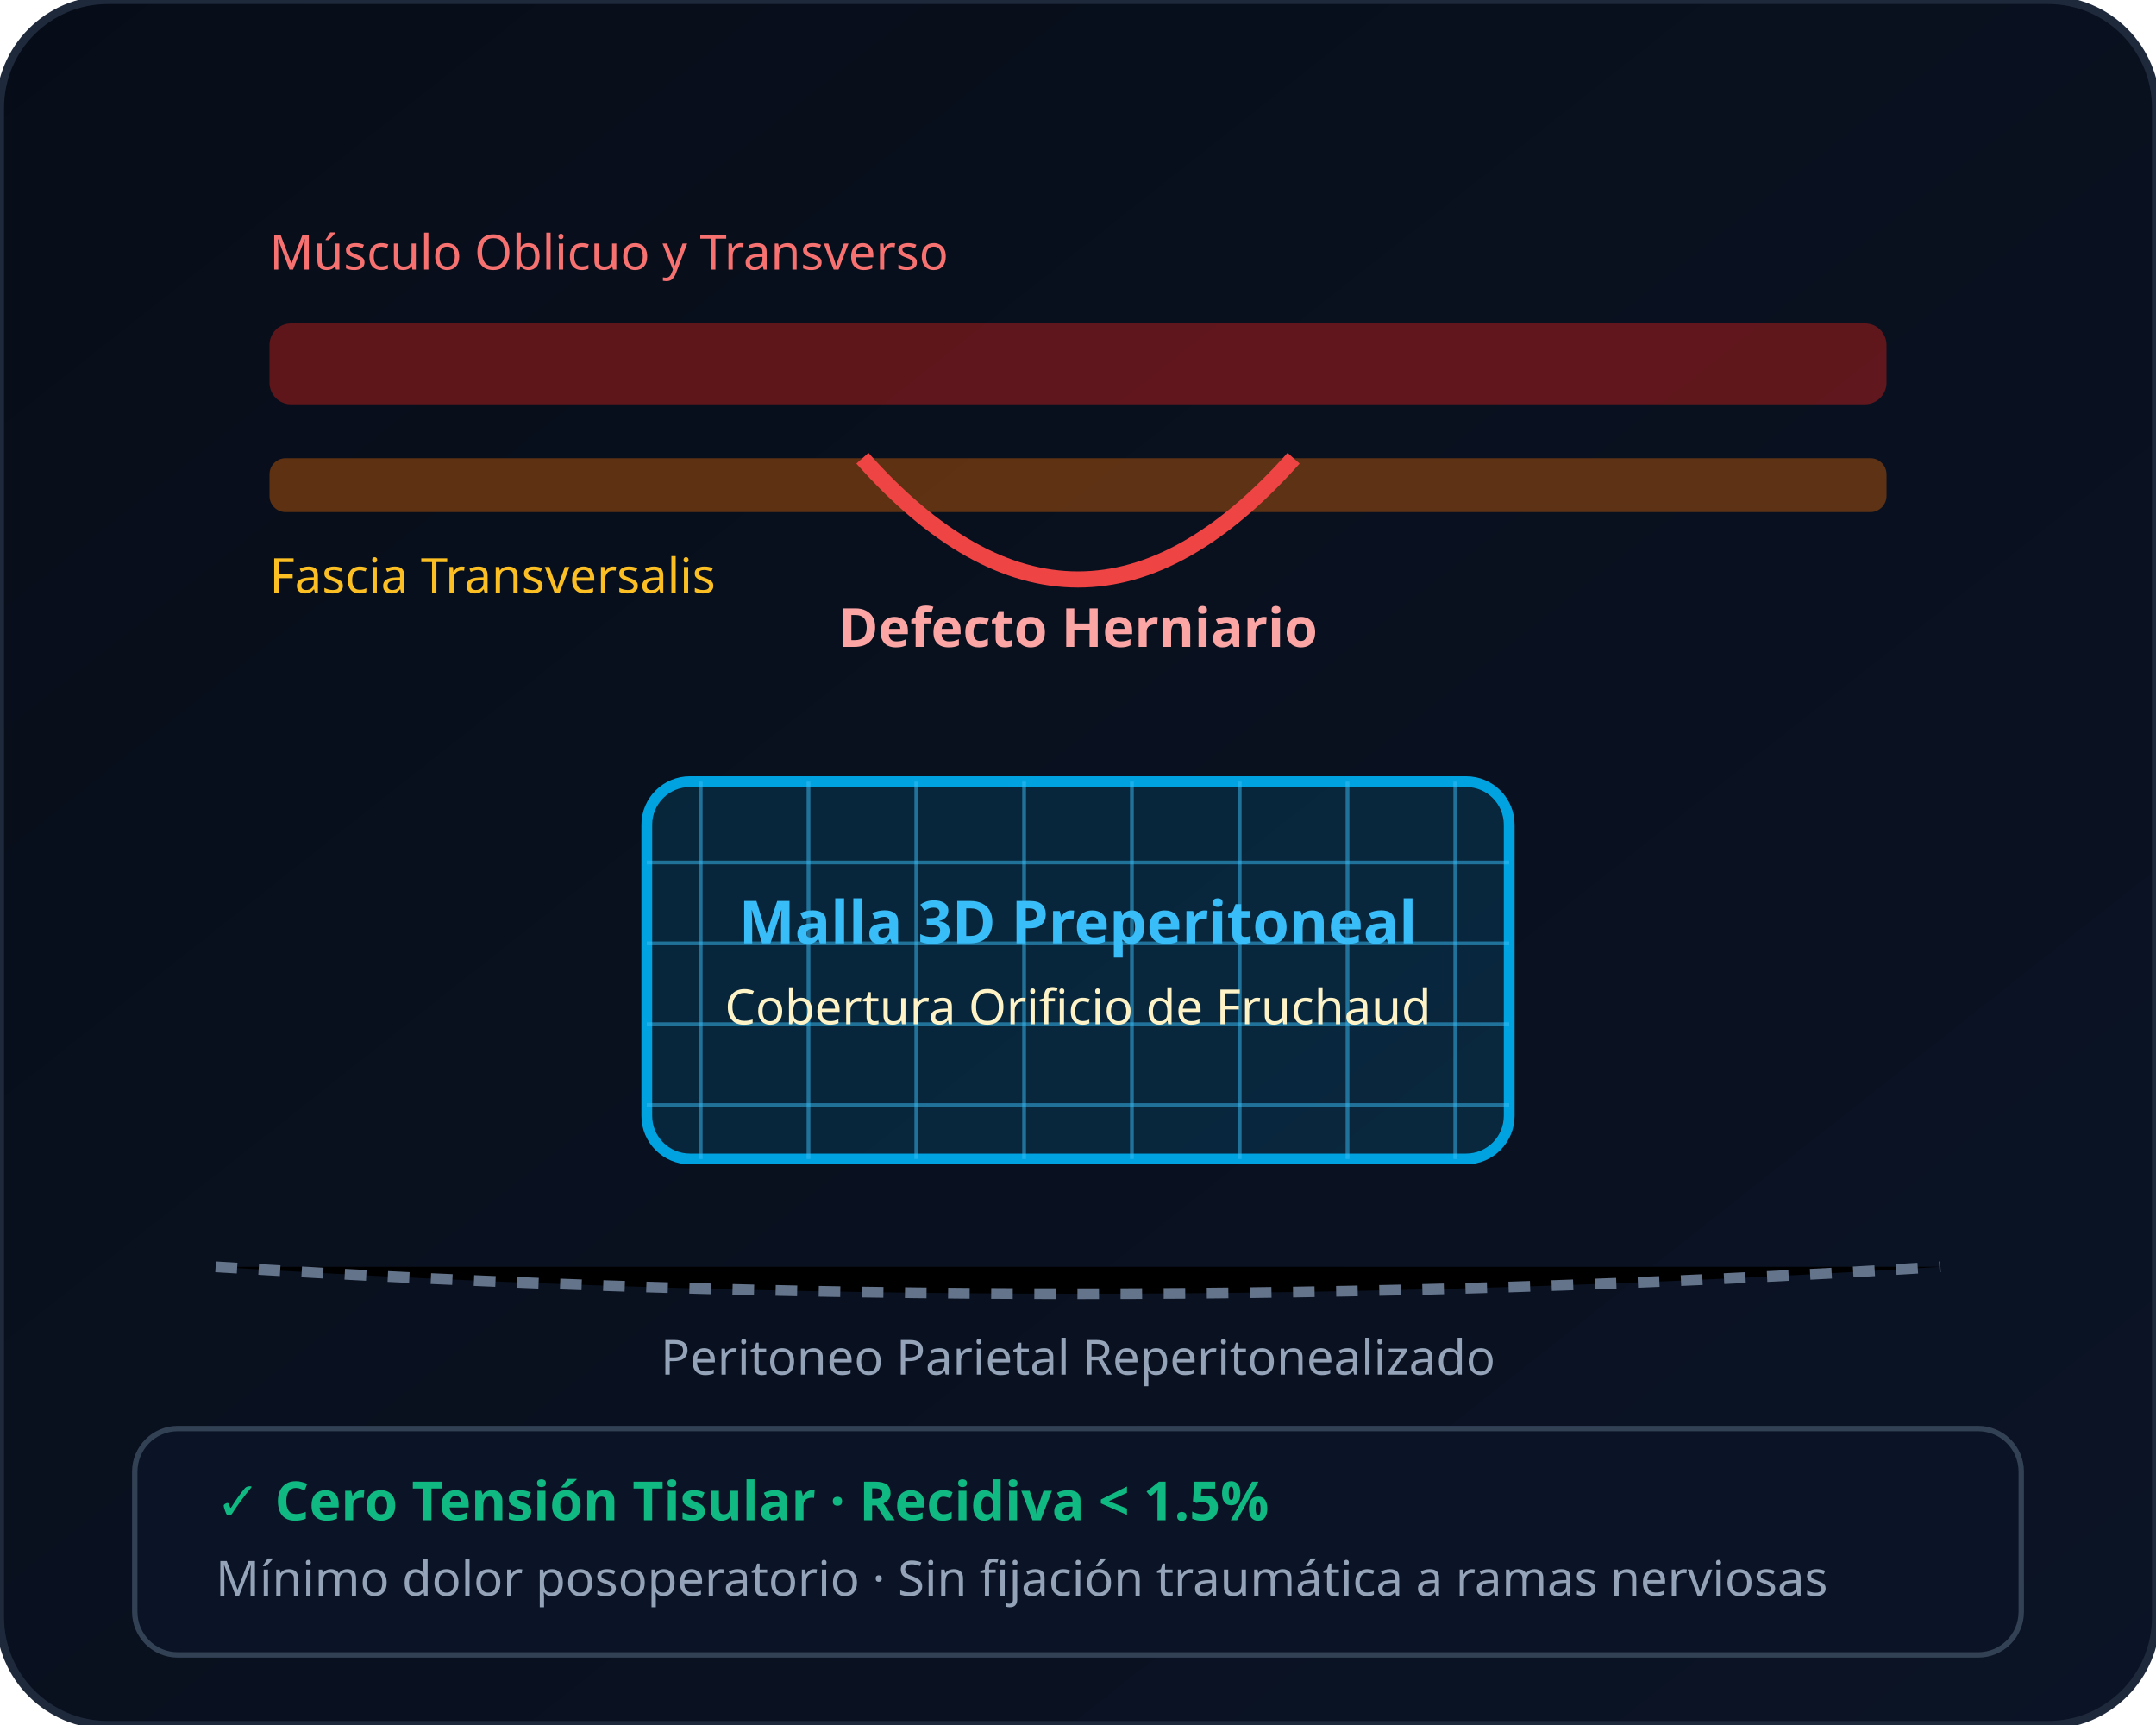
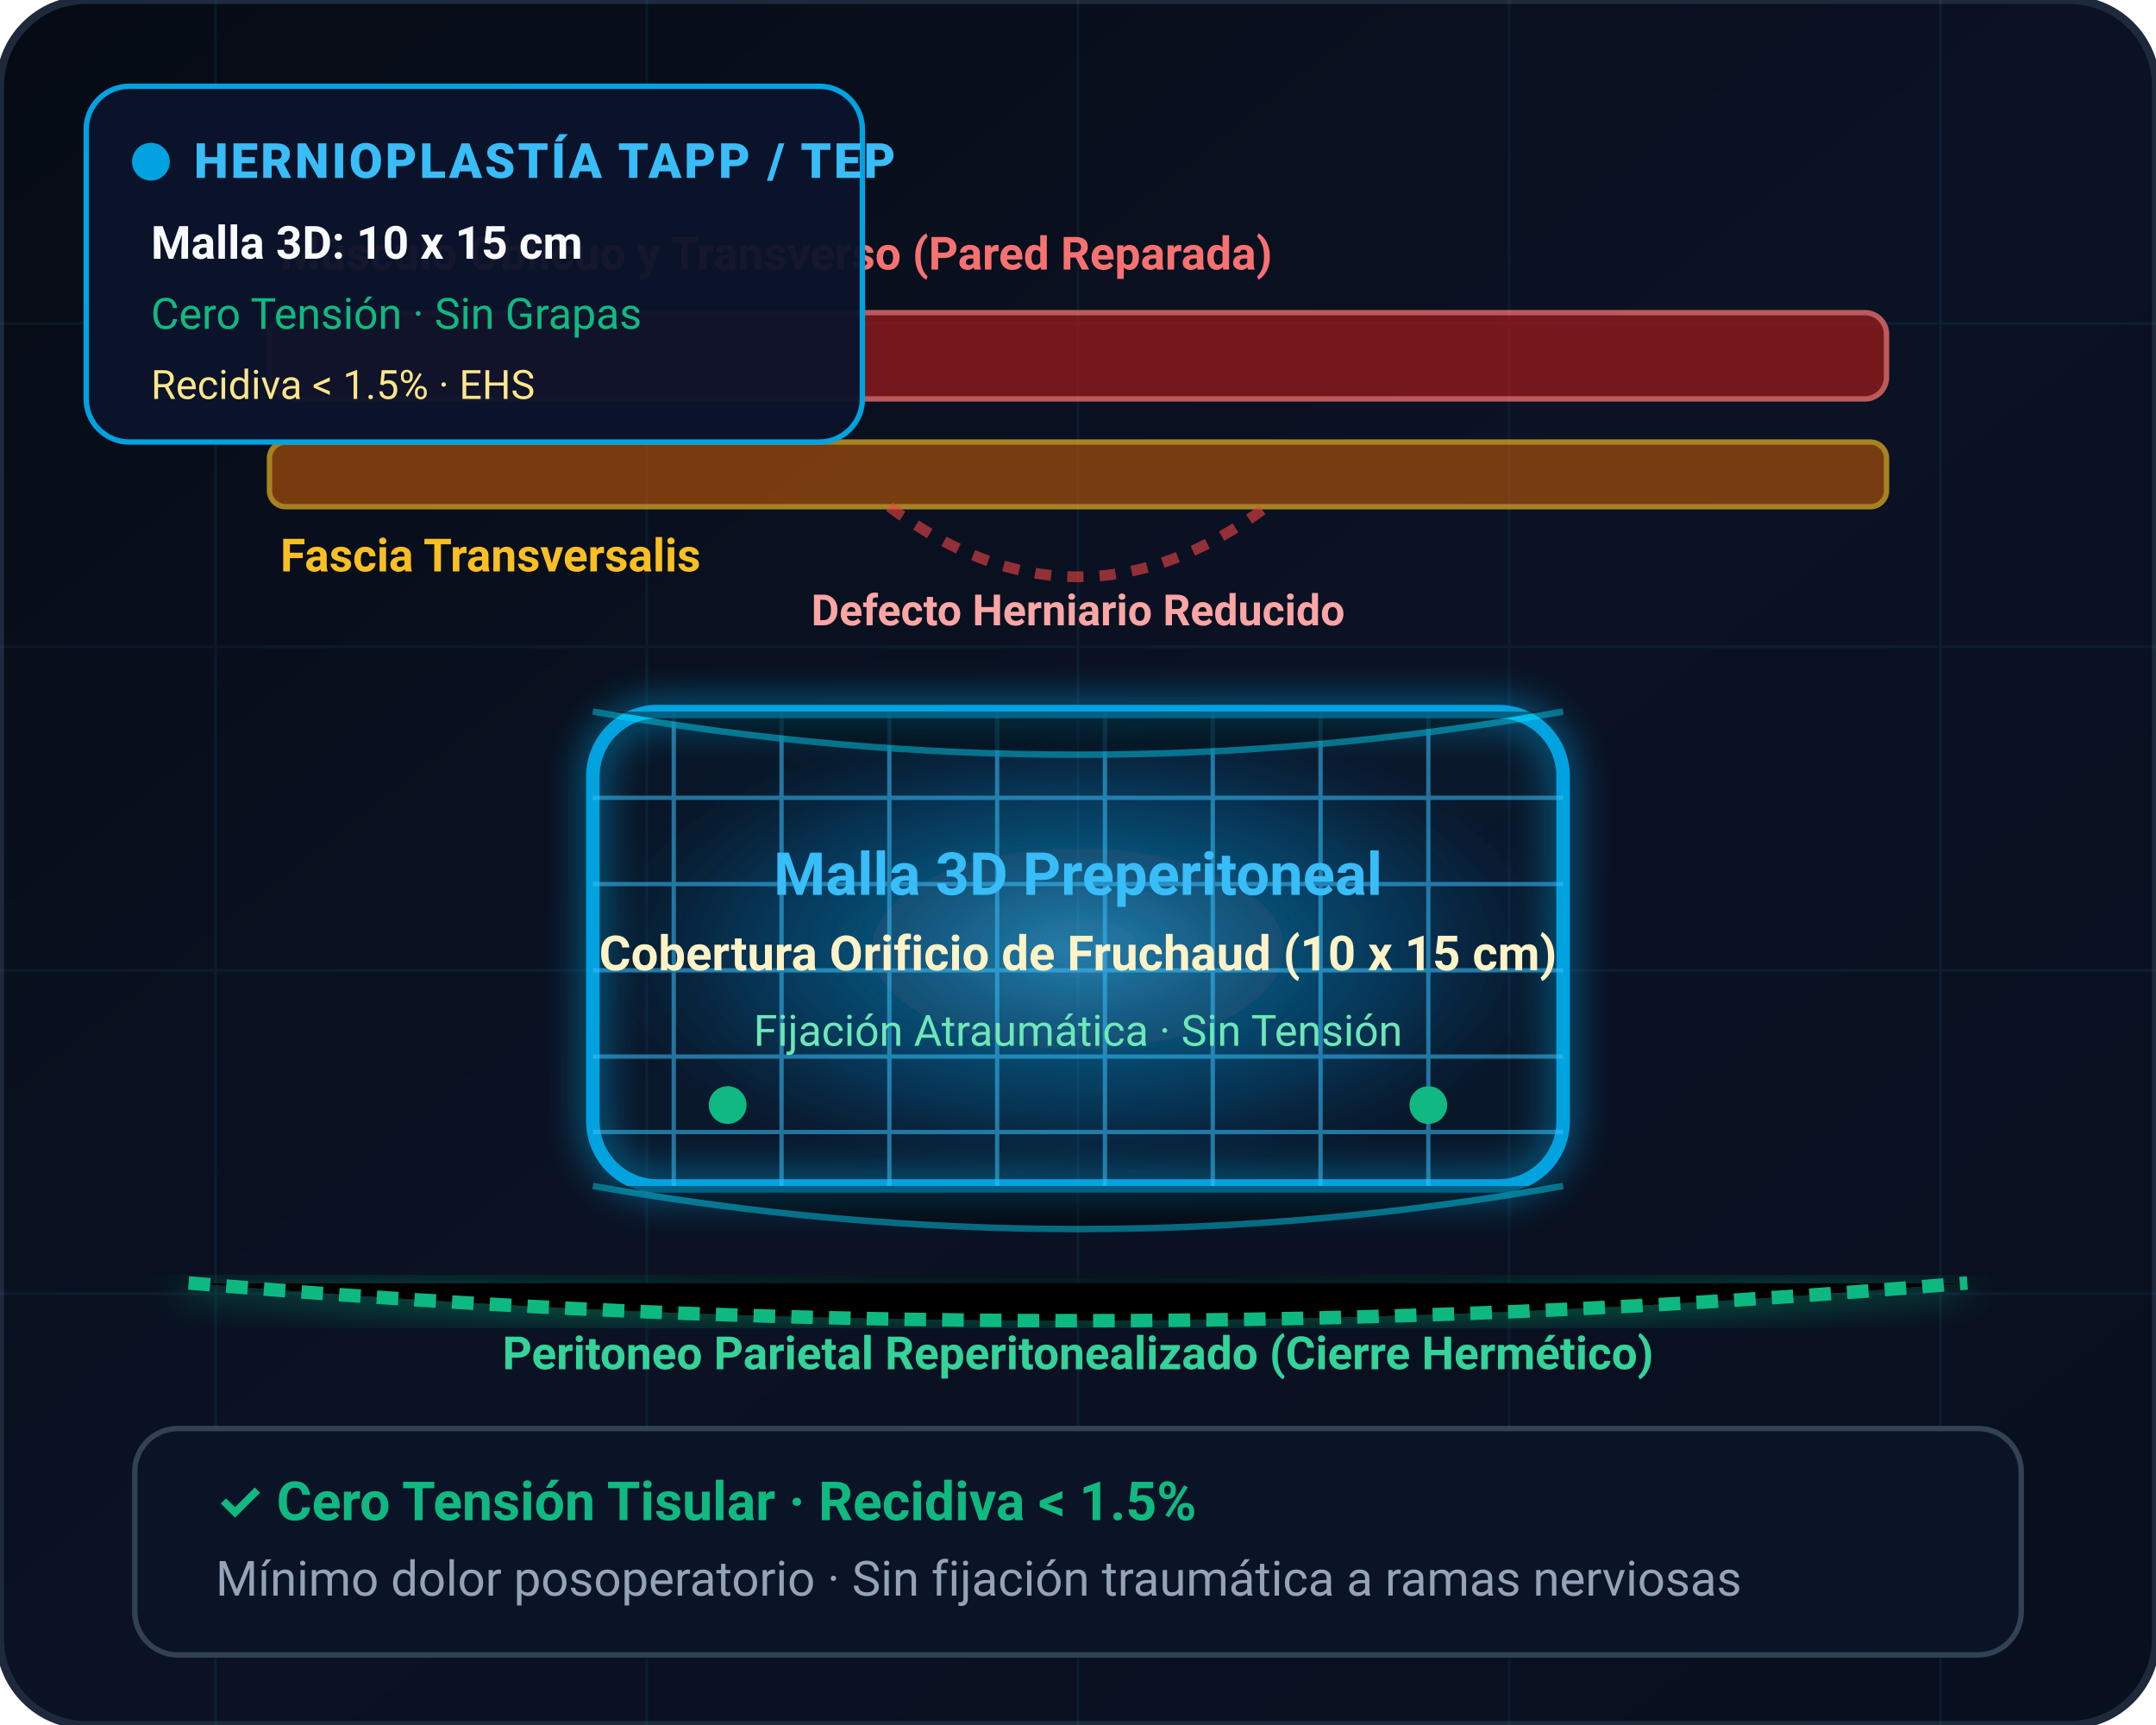
<svg xmlns="http://www.w3.org/2000/svg" viewBox="0 0 400 320" width="400" height="320">
  <defs>
-     <linearGradient id="bgHer" x1="0%" y1="0%" x2="100%" y2="100%">
-       <stop offset="0%" stop-color="#070D18" />
-       <stop offset="100%" stop-color="#0B1426" />
+     <linearGradient id="bgHerVol" x1="0%" y1="0%" x2="100%" y2="100%">
+       <stop offset="0%" stop-color="#060B14" />
+       <stop offset="50%" stop-color="#0A1224" />
+       <stop offset="100%" stop-color="#080F1E" />
    </linearGradient>
+     <linearGradient id="meshVolGrad" x1="0%" y1="0%" x2="100%" y2="100%">
+       <stop offset="0%" stop-color="#38BDF8" stop-opacity="0.35" />
+       <stop offset="50%" stop-color="#0284C7" stop-opacity="0.25" />
+       <stop offset="100%" stop-color="#00A3E0" stop-opacity="0.35" />
+     </linearGradient>
+     <radialGradient id="meshCenterGlow" cx="50%" cy="50%" r="50%">
+       <stop offset="0%" stop-color="#38BDF8" stop-opacity="0.4" />
+       <stop offset="70%" stop-color="#0284C7" stop-opacity="0.15" />
+       <stop offset="100%" stop-color="#0C4A6E" stop-opacity="0.05" />
+     </radialGradient>
+     <filter id="glowHerVol" x="-20%" y="-20%" width="140%" height="140%">
+       <feGaussianBlur stdDeviation="3.5" result="blur" />
+       <feComposite in="SourceGraphic" in2="blur" operator="over" />
+     </filter>
  </defs>
-   <rect width="400" height="320" rx="20" fill="url(#bgHer)" stroke="#1E293B" stroke-width="1.5" />
-   <rect x="50" y="60" width="300" height="15" rx="4" fill="#991B1B" opacity="0.6" />
-   <text x="50" y="50" fill="#F87171" font-size="9" font-family="sans-serif">Músculo Oblicuo y Transverso</text>
-   <rect x="50" y="85" width="300" height="10" rx="3" fill="#B45309" opacity="0.5" />
-   <text x="50" y="110" fill="#FBBF24" font-size="9" font-family="sans-serif">Fascia Transversalis</text>
-   <path d="M160 85 Q200 130 240 85" fill="none" stroke="#EF4444" stroke-width="3" />
-   <text x="200" y="120" fill="#FCA5A5" font-size="10" font-family="sans-serif" font-weight="bold" text-anchor="middle">Defecto Herniario</text>
-   <rect x="120" y="145" width="160" height="70" rx="8" fill="rgba(0, 163, 224, 0.15)" stroke="#00A3E0" stroke-width="2" />
-   <path d="M130 145 L130 215 M150 145 L150 215 M170 145 L170 215 M190 145 L190 215 M210 145 L210 215 M230 145 L230 215 M250 145 L250 215 M270 145 L270 215" stroke="#38BDF8" stroke-width="0.7" opacity="0.5" />
-   <path d="M120 160 L280 160 M120 175 L280 175 M120 190 L280 190 M120 205 L280 205" stroke="#38BDF8" stroke-width="0.7" opacity="0.5" />
-   <text x="200" y="175" fill="#38BDF8" font-size="11" font-family="sans-serif" font-weight="bold" text-anchor="middle">Malla 3D Preperitoneal</text>
-   <text x="200" y="190" fill="#FEF3C7" font-size="9" font-family="sans-serif" text-anchor="middle">Cobertura Orificio de Fruchaud</text>
-   <path d="M40 235 Q200 245 360 235" stroke="#64748B" stroke-width="2" stroke-dasharray="4 4" />
-   <text x="200" y="255" fill="#94A3B8" font-size="9" font-family="sans-serif" text-anchor="middle">Peritoneo Parietal Reperitonealizado</text>
+   <rect width="400" height="320" rx="16" fill="url(#bgHerVol)" stroke="#1E293B" stroke-width="1.5" />
+   <g opacity="0.07" stroke="#38BDF8" stroke-width="0.5">
+     <line x1="40" y1="0" x2="40" y2="320" />
+     <line x1="120" y1="0" x2="120" y2="320" />
+     <line x1="200" y1="0" x2="200" y2="320" />
+     <line x1="280" y1="0" x2="280" y2="320" />
+     <line x1="360" y1="0" x2="360" y2="320" />
+     <line x1="0" y1="60" x2="400" y2="60" />
+     <line x1="0" y1="120" x2="400" y2="120" />
+     <line x1="0" y1="180" x2="400" y2="180" />
+     <line x1="0" y1="240" x2="400" y2="240" />
+   </g>
+   <rect x="50" y="58" width="300" height="16" rx="4" fill="#991B1B" opacity="0.75" stroke="#F87171" stroke-width="1" />
+   <text x="52" y="50" fill="#F87171" font-size="8.5" font-family="-apple-system,BlinkMacSystemFont,Segoe UI,Roboto,sans-serif" font-weight="600">Músculo Oblicuo y Transverso (Pared Reparada)</text>
+   <rect x="50" y="82" width="300" height="12" rx="3" fill="#B45309" opacity="0.65" stroke="#FBBF24" stroke-width="1" />
+   <text x="52" y="106" fill="#FBBF24" font-size="8.5" font-family="-apple-system,BlinkMacSystemFont,Segoe UI,Roboto,sans-serif" font-weight="600">Fascia Transversalis</text>
+   <path d="M165 94 Q200 120 235 94" fill="none" stroke="#EF4444" stroke-width="2" stroke-dasharray="3 3" opacity="0.6" />
+   <text x="200" y="116" fill="#FCA5A5" font-size="8" font-family="-apple-system,BlinkMacSystemFont,Segoe UI,Roboto,sans-serif" font-weight="bold" text-anchor="middle">Defecto Herniario Reducido</text>
+   <rect x="110" y="132" width="180" height="88" rx="12" fill="url(#meshCenterGlow)" stroke="#00A3E0" stroke-width="2.5" filter="url(#glowHerVol)" />
+   <g stroke="#38BDF8" stroke-width="0.8" opacity="0.55">
+     <line x1="125" y1="132" x2="125" y2="220" />
+     <line x1="145" y1="132" x2="145" y2="220" />
+     <line x1="165" y1="132" x2="165" y2="220" />
+     <line x1="185" y1="132" x2="185" y2="220" />
+     <line x1="205" y1="132" x2="205" y2="220" />
+     <line x1="225" y1="132" x2="225" y2="220" />
+     <line x1="245" y1="132" x2="245" y2="220" />
+     <line x1="265" y1="132" x2="265" y2="220" />
+     <line x1="110" y1="148" x2="290" y2="148" />
+     <line x1="110" y1="164" x2="290" y2="164" />
+     <line x1="110" y1="180" x2="290" y2="180" />
+     <line x1="110" y1="196" x2="290" y2="196" />
+     <line x1="110" y1="210" x2="290" y2="210" />
+     <path d="M110 132 Q200 148 290 132 M110 220 Q200 236 290 220" stroke="#00E5FF" stroke-width="1.2" opacity="0.75" />
+   </g>
+   <text x="200" y="166" fill="#38BDF8" font-size="11" font-family="-apple-system,BlinkMacSystemFont,Segoe UI,Roboto,sans-serif" font-weight="bold" text-anchor="middle">Malla 3D Preperitoneal</text>
+   <text x="200" y="180" fill="#FEF3C7" font-size="9" font-family="-apple-system,BlinkMacSystemFont,Segoe UI,Roboto,sans-serif" font-weight="600" text-anchor="middle">Cobertura Orificio de Fruchaud (10 x 15 cm)</text>
+   <text x="200" y="194" fill="#6EE7B7" font-size="8" font-family="-apple-system,BlinkMacSystemFont,Segoe UI,Roboto,sans-serif" text-anchor="middle">Fijación Atraumática · Sin Tensión</text>
+   <circle cx="135" cy="205" r="3.5" fill="#10B981" />
+   <circle cx="265" cy="205" r="3.5" fill="#10B981" />
+   <path d="M35 238 Q200 252 365 238" stroke="#10B981" stroke-width="2.5" stroke-dasharray="4 3" filter="url(#glowHerVol)" />
+   <text x="200" y="254" fill="#34D399" font-size="8.5" font-family="-apple-system,BlinkMacSystemFont,Segoe UI,Roboto,sans-serif" font-weight="600" text-anchor="middle">Peritoneo Parietal Reperitonealizado (Cierre Hermético)</text>
+   <g transform="translate(16, 16)">
+     <rect width="144" height="66" rx="8" fill="#0B132B" fill-opacity="0.95" stroke="#00A3E0" stroke-width="1" />
+     <circle cx="12" cy="14" r="3.5" fill="#00A3E0" />
+     <text x="20" y="17" fill="#38BDF8" font-size="9" font-family="-apple-system,BlinkMacSystemFont,Segoe UI,Roboto,sans-serif" font-weight="800" letter-spacing="0.5">HERNIOPLASTÍA TAPP / TEP</text>
+     <text x="12" y="32" fill="#F8FAFC" font-size="8.5" font-family="-apple-system,BlinkMacSystemFont,Segoe UI,Roboto,sans-serif" font-weight="600">Malla 3D: 10 x 15 cm</text>
+     <text x="12" y="45" fill="#10B981" font-size="8" font-family="-apple-system,BlinkMacSystemFont,Segoe UI,Roboto,sans-serif">Cero Tensión · Sin Grapas</text>
+     <text x="12" y="58" fill="#FDE68A" font-size="7.5" font-family="-apple-system,BlinkMacSystemFont,Segoe UI,Roboto,sans-serif">Recidiva &lt; 1.5% · EHS</text>
+   </g>
  <rect x="25" y="265" width="350" height="42" rx="8" fill="#0B1426" stroke="#334155" stroke-width="1" />
-   <text x="40" y="282" fill="#10B981" font-size="10" font-family="sans-serif" font-weight="bold">✓ Cero Tensión Tisular · Recidiva &lt; 1.5%</text>
-   <text x="40" y="296" fill="#94A3B8" font-size="9" font-family="sans-serif">Mínimo dolor posoperatorio · Sin fijación traumática a ramas nerviosas</text>
+   <text x="40" y="282" fill="#10B981" font-size="10" font-family="-apple-system,BlinkMacSystemFont,Segoe UI,Roboto,sans-serif" font-weight="bold">✓ Cero Tensión Tisular · Recidiva &lt; 1.5%</text>
+   <text x="40" y="296" fill="#94A3B8" font-size="9" font-family="-apple-system,BlinkMacSystemFont,Segoe UI,Roboto,sans-serif">Mínimo dolor posoperatorio · Sin fijación traumática a ramas nerviosas</text>
</svg>
